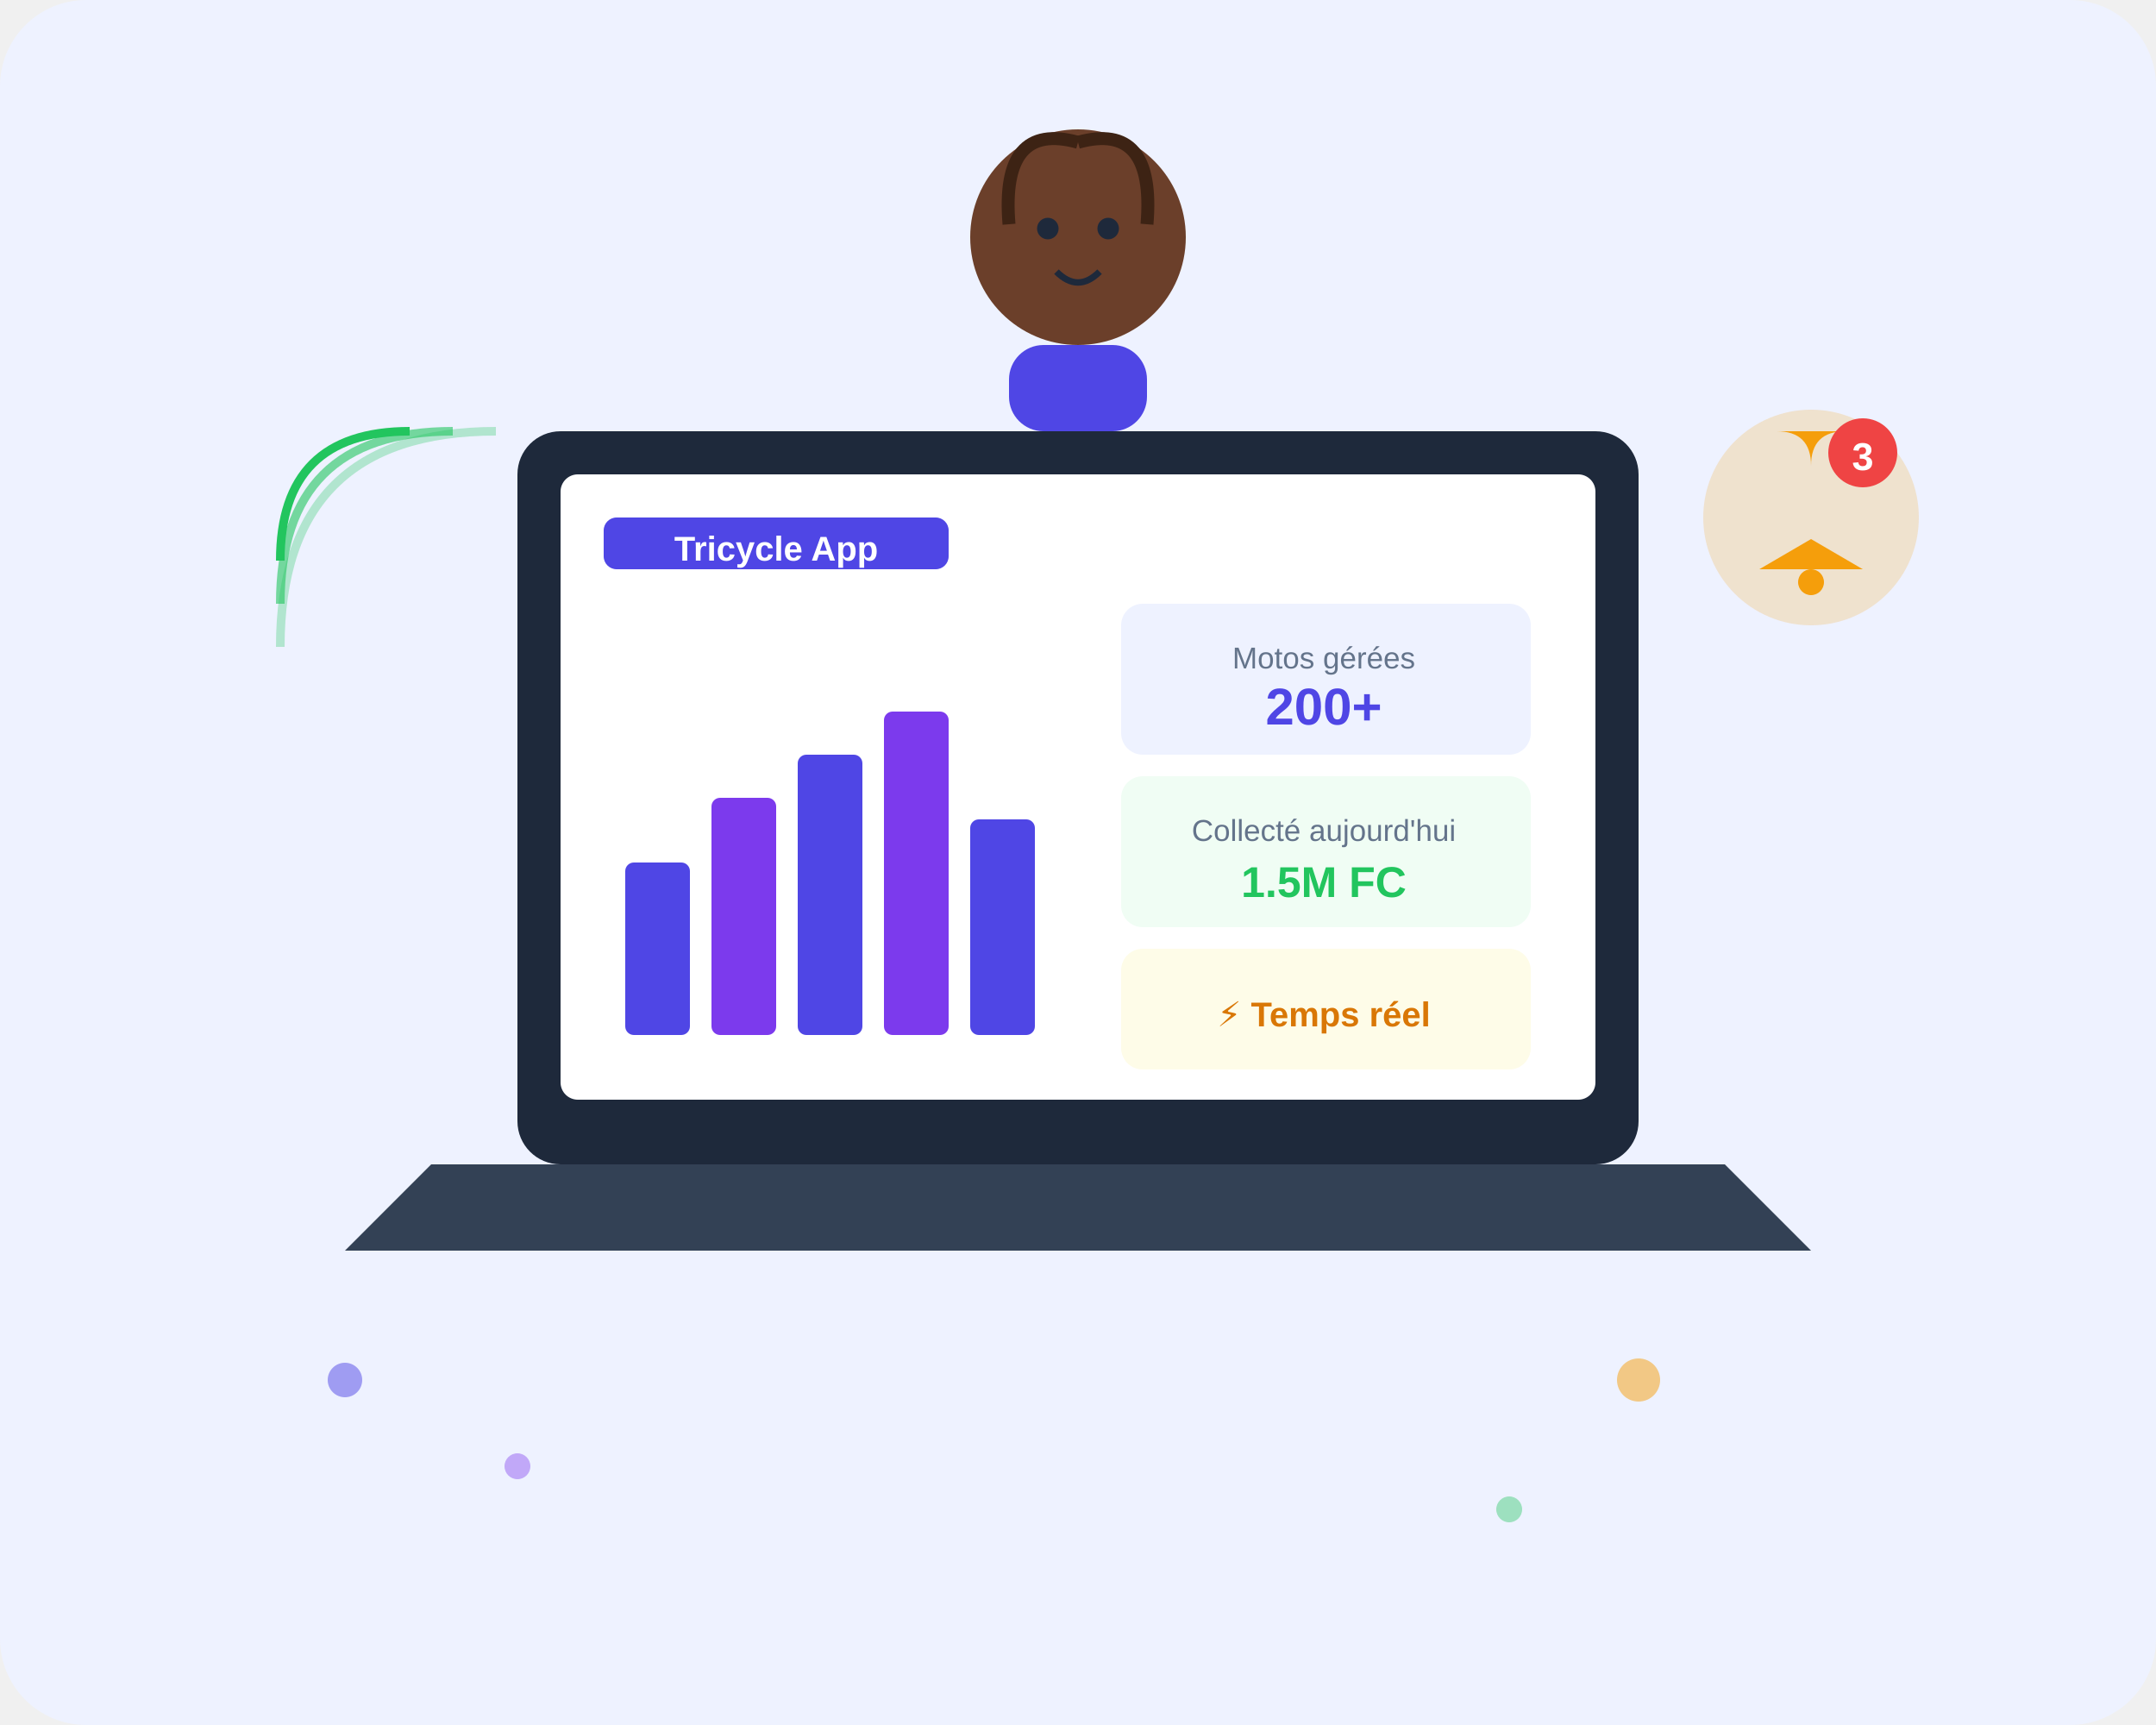
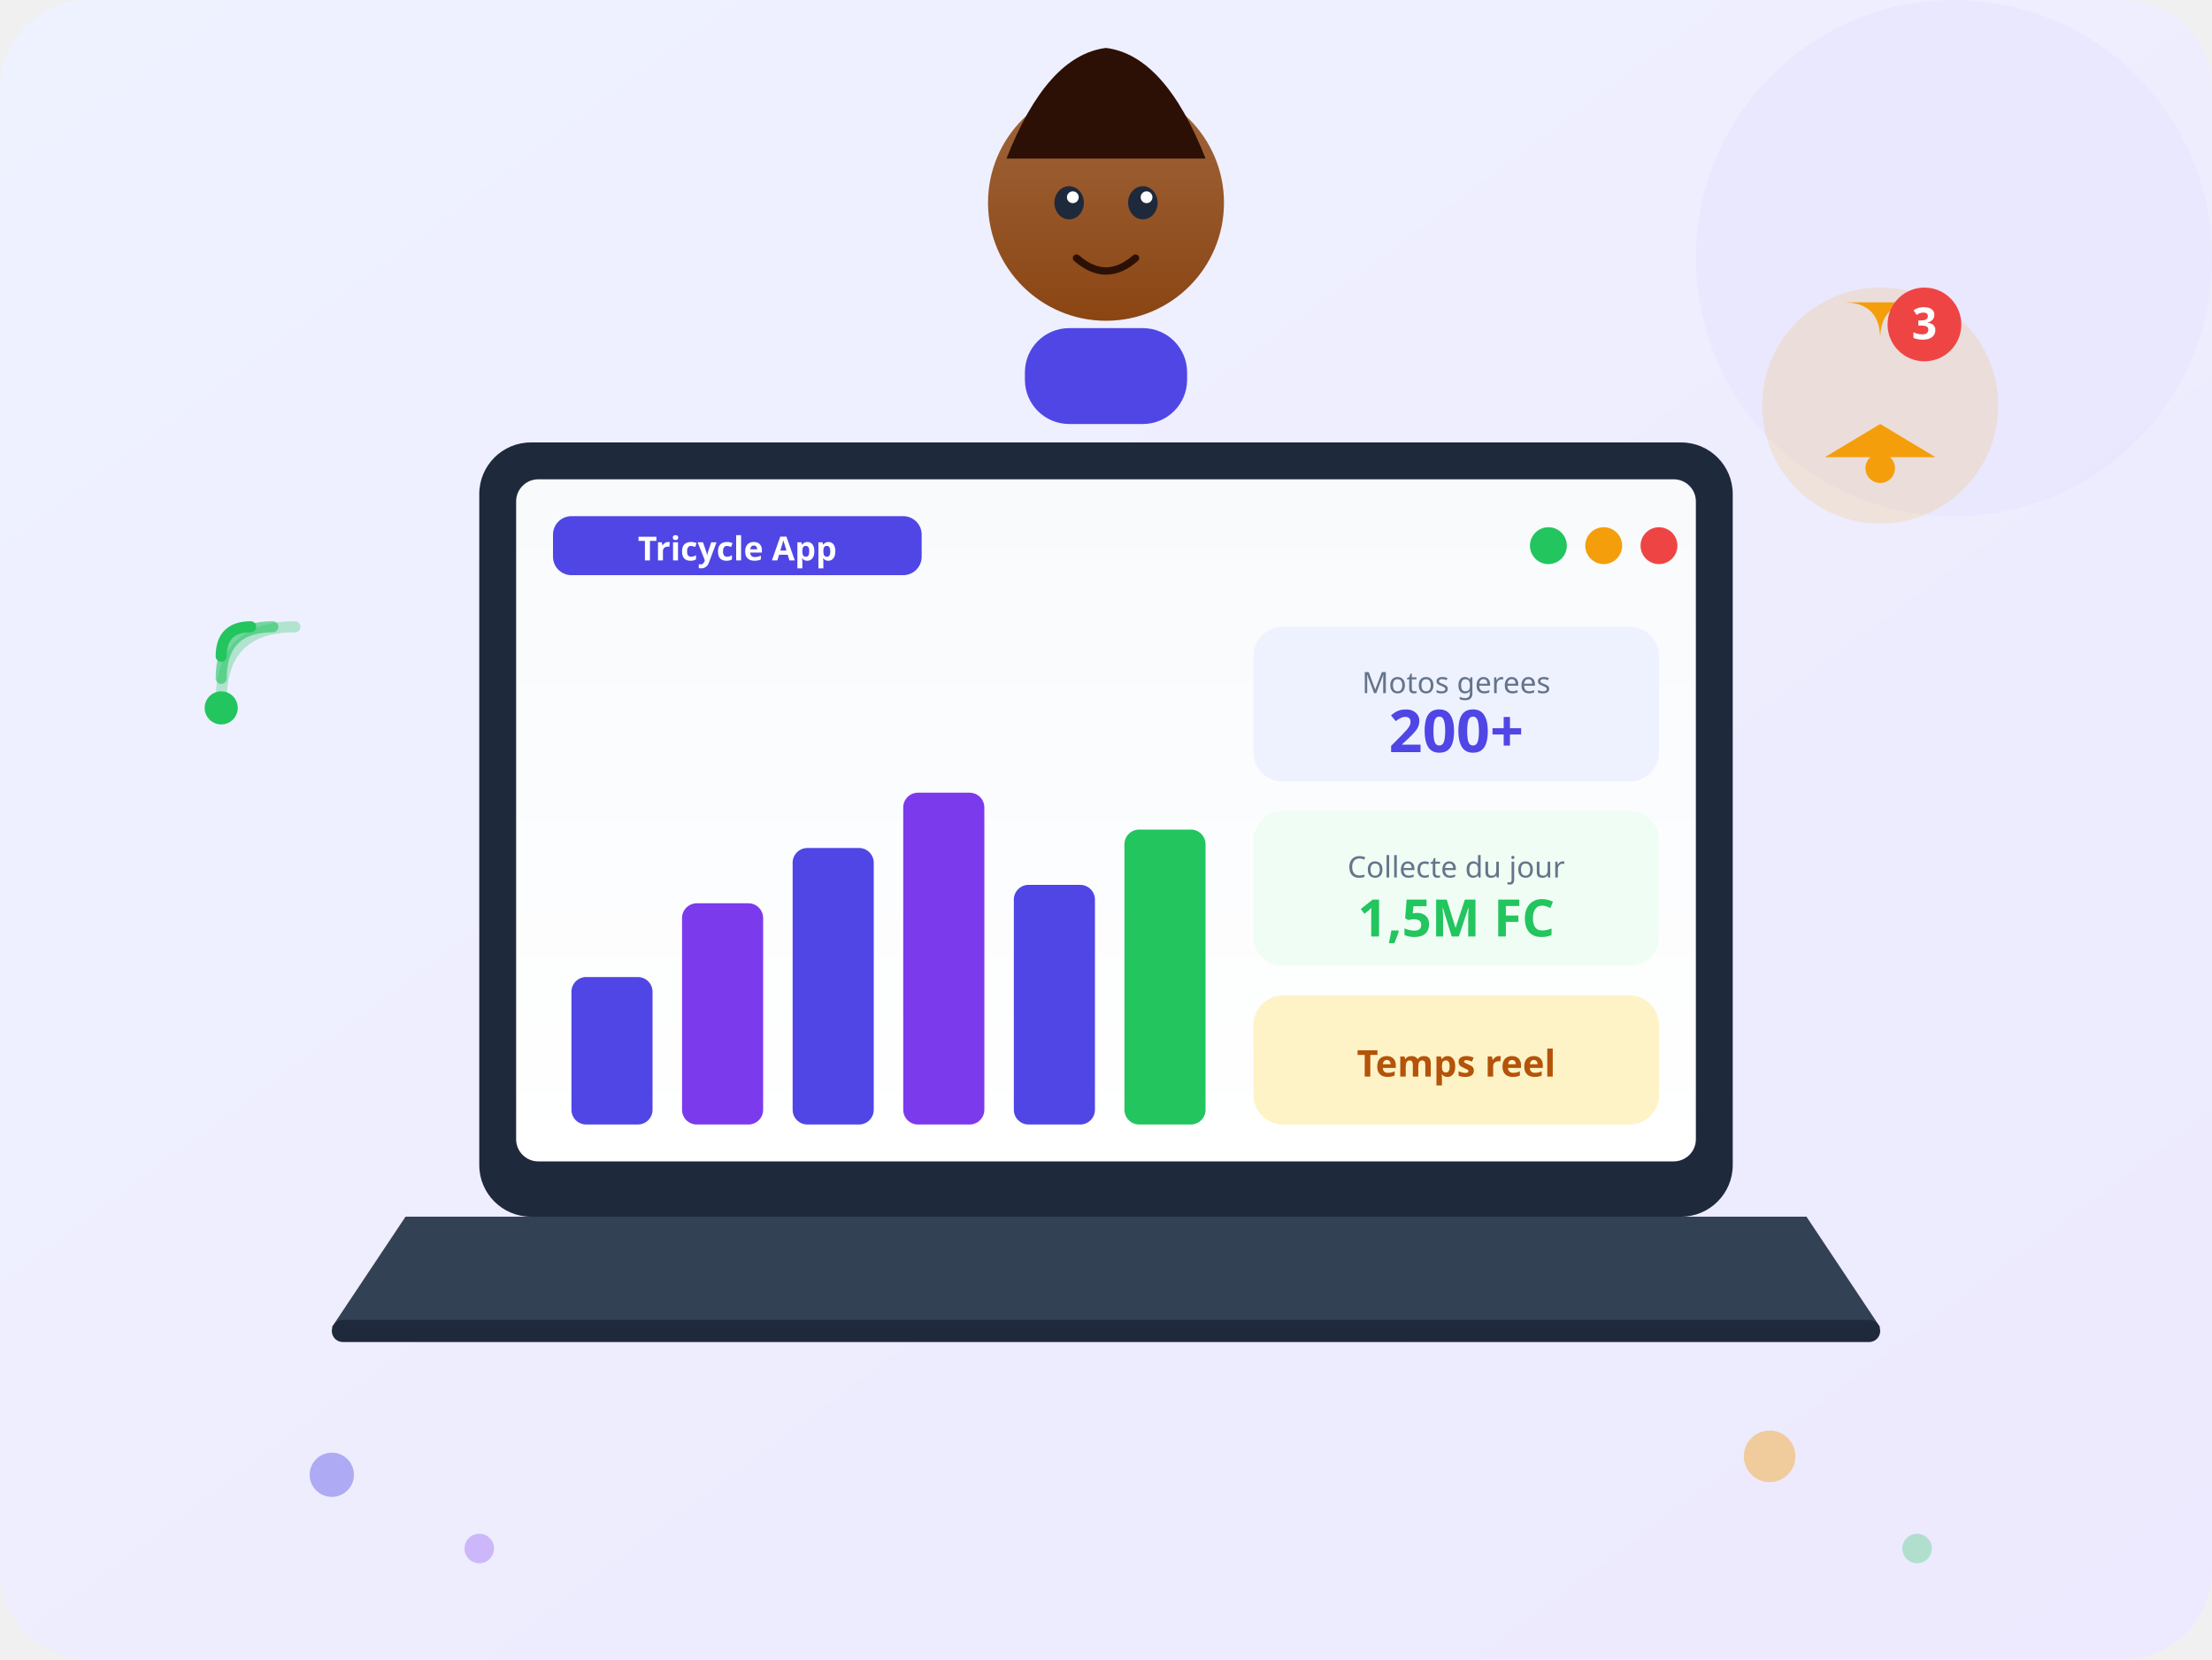
- <svg xmlns="http://www.w3.org/2000/svg" viewBox="0 0 500 400" fill="none">
-   <rect width="500" height="400" rx="20" fill="#eef2ff" />
-   <rect x="120" y="100" width="260" height="170" rx="10" fill="#1e293b" />
-   <rect x="130" y="110" width="240" height="145" rx="4" fill="#fff" />
-   <rect x="140" y="120" width="80" height="12" rx="3" fill="#4f46e5" />
-   <text x="180" y="130" text-anchor="middle" font-size="8" fill="#fff" font-family="Arial" font-weight="bold">Tricycle App</text>
-   <rect x="145" y="200" width="15" height="40" rx="2" fill="#4f46e5" />
-   <rect x="165" y="185" width="15" height="55" rx="2" fill="#7c3aed" />
-   <rect x="185" y="175" width="15" height="65" rx="2" fill="#4f46e5" />
-   <rect x="205" y="165" width="15" height="75" rx="2" fill="#7c3aed" />
-   <rect x="225" y="190" width="15" height="50" rx="2" fill="#4f46e5" />
-   <rect x="260" y="140" width="95" height="35" rx="5" fill="#eef2ff" />
-   <text x="307" y="155" text-anchor="middle" font-size="7" fill="#64748b" font-family="Arial">Motos gérées</text>
-   <text x="307" y="168" text-anchor="middle" font-size="12" fill="#4f46e5" font-family="Arial" font-weight="bold">200+</text>
-   <rect x="260" y="180" width="95" height="35" rx="5" fill="#f0fdf4" />
-   <text x="307" y="195" text-anchor="middle" font-size="7" fill="#64748b" font-family="Arial">Collecté aujourd'hui</text>
-   <text x="307" y="208" text-anchor="middle" font-size="10" fill="#22c55e" font-family="Arial" font-weight="bold">1.5M FC</text>
-   <rect x="260" y="220" width="95" height="28" rx="5" fill="#fefce8" />
-   <text x="307" y="238" text-anchor="middle" font-size="8" fill="#d97706" font-family="Arial" font-weight="bold">⚡ Temps réel</text>
-   <path d="M100 270 L400 270 L420 290 L80 290 Z" fill="#334155" />
-   <circle cx="420" cy="120" r="25" fill="#f59e0b" opacity="0.2" />
-   <path d="M420 108 Q420 100 412 100 L428 100 Q420 100 420 108 L420 125 L408 132 L432 132 L420 125 Z" fill="#f59e0b" />
-   <circle cx="420" cy="135" r="3" fill="#f59e0b" />
-   <circle cx="432" cy="105" r="8" fill="#ef4444" />
-   <text x="432" y="109" text-anchor="middle" font-size="9" fill="#fff" font-family="Arial" font-weight="bold">3</text>
-   <circle cx="250" cy="55" r="25" fill="#6B3F2A" />
-   <path d="M250 33 Q232 28 234 52" stroke="#3D2314" stroke-width="3" fill="none" />
-   <path d="M250 33 Q268 28 266 52" stroke="#3D2314" stroke-width="3" fill="none" />
-   <ellipse cx="243" cy="53" rx="2.5" ry="2.5" fill="#1e293b" />
-   <ellipse cx="257" cy="53" rx="2.5" ry="2.5" fill="#1e293b" />
-   <path d="M245 63 Q250 68 255 63" stroke="#1e293b" stroke-width="1.5" fill="none" />
-   <rect x="234" y="80" width="32" height="20" rx="8" fill="#4f46e5" />
-   <path d="M65 130 Q65 100 95 100" stroke="#22c55e" stroke-width="2" fill="none" />
-   <path d="M65 140 Q65 100 105 100" stroke="#22c55e" stroke-width="2" fill="none" opacity="0.6" />
-   <path d="M65 150 Q65 100 115 100" stroke="#22c55e" stroke-width="2" fill="none" opacity="0.3" />
-   <circle cx="80" cy="320" r="4" fill="#4f46e5" opacity="0.5" />
-   <circle cx="120" cy="340" r="3" fill="#7c3aed" opacity="0.4" />
-   <circle cx="380" cy="320" r="5" fill="#f59e0b" opacity="0.5" />
-   <circle cx="350" cy="350" r="3" fill="#22c55e" opacity="0.4" />
+ <svg xmlns="http://www.w3.org/2000/svg" viewBox="0 0 600 450">
+   <defs>
+     <linearGradient id="bg4" x1="0" y1="0" x2="1" y2="1">
+       <stop offset="0%" stop-color="#eef2ff" />
+       <stop offset="100%" stop-color="#ede9fe" />
+     </linearGradient>
+     <linearGradient id="skin4" x1="0" y1="0" x2="0" y2="1">
+       <stop offset="0%" stop-color="#A0663C" />
+       <stop offset="100%" stop-color="#8B4513" />
+     </linearGradient>
+     <linearGradient id="screen" x1="0" y1="0" x2="0" y2="1">
+       <stop offset="0%" stop-color="#f8fafc" />
+       <stop offset="100%" stop-color="#fff" />
+     </linearGradient>
+   </defs>
+   <rect width="600" height="450" rx="24" fill="url(#bg4)" />
+   <circle cx="530" cy="70" r="70" fill="#ddd6fe" opacity="0.25" />
+   <g transform="translate(130, 120)">
+     <rect width="340" height="210" rx="14" fill="#1e293b" />
+     <rect x="10" y="10" width="320" height="185" rx="6" fill="url(#screen)" />
+     <rect x="20" y="20" width="100" height="16" rx="5" fill="#4f46e5" />
+     <text x="70" y="32" text-anchor="middle" font-size="9" font-weight="700" fill="#fff" font-family="sans-serif">Tricycle App</text>
+     <circle cx="290" cy="28" r="5" fill="#22c55e" />
+     <circle cx="305" cy="28" r="5" fill="#f59e0b" />
+     <circle cx="320" cy="28" r="5" fill="#ef4444" />
+     <rect x="25" y="145" width="22" height="40" rx="4" fill="#4f46e5" />
+     <rect x="55" y="125" width="22" height="60" rx="4" fill="#7c3aed" />
+     <rect x="85" y="110" width="22" height="75" rx="4" fill="#4f46e5" />
+     <rect x="115" y="95" width="22" height="90" rx="4" fill="#7c3aed" />
+     <rect x="145" y="120" width="22" height="65" rx="4" fill="#4f46e5" />
+     <rect x="175" y="105" width="22" height="80" rx="4" fill="#22c55e" />
+     <rect x="210" y="50" width="110" height="42" rx="8" fill="#eef2ff" />
+     <text x="265" y="68" text-anchor="middle" font-size="8" fill="#64748b" font-family="sans-serif">Motos gerees</text>
+     <text x="265" y="84" text-anchor="middle" font-size="16" font-weight="800" fill="#4f46e5" font-family="sans-serif">200+</text>
+     <rect x="210" y="100" width="110" height="42" rx="8" fill="#f0fdf4" />
+     <text x="265" y="118" text-anchor="middle" font-size="8" fill="#64748b" font-family="sans-serif">Collecte du jour</text>
+     <text x="265" y="134" text-anchor="middle" font-size="14" font-weight="800" fill="#22c55e" font-family="sans-serif">1,5M FC</text>
+     <rect x="210" y="150" width="110" height="35" rx="8" fill="#fef3c7" />
+     <text x="265" y="172" text-anchor="middle" font-size="10" font-weight="700" fill="#b45309" font-family="sans-serif">Temps reel</text>
+     <path d="M-20 210 L360 210 L380 240 L-40 240Z" fill="#334155" />
+     <rect x="-40" y="238" width="420" height="6" rx="3" fill="#1e293b" />
+   </g>
+   <g transform="translate(300, 55)">
+     <circle cx="0" cy="0" r="32" fill="url(#skin4)" />
+     <path d="M-27 -12 Q-16 -40 0 -42 Q16 -40 27 -12" fill="#2C1006" />
+     <ellipse cx="-10" cy="0" rx="4" ry="4.5" fill="#1e293b" />
+     <ellipse cx="10" cy="0" rx="4" ry="4.5" fill="#1e293b" />
+     <circle cx="-9" cy="-1.5" r="1.6" fill="#fff" />
+     <circle cx="11" cy="-1.5" r="1.6" fill="#fff" />
+     <path d="M-8 15 Q0 22 8 15" stroke="#2C1006" stroke-width="2" fill="none" stroke-linecap="round" />
+     <rect x="-22" y="34" width="44" height="26" rx="12" fill="#4f46e5" />
+   </g>
+   <g transform="translate(510, 110)">
+     <circle r="32" fill="#f59e0b" opacity="0.15" />
+     <path d="M0-18 Q0-28-10-28 L10-28 Q0-28 0-18 L0 5 L-15 14 L15 14 L0 5Z" fill="#f59e0b" />
+     <circle cy="17" r="4" fill="#f59e0b" />
+     <circle cx="12" cy="-22" r="10" fill="#ef4444" />
+     <text x="12" y="-18" text-anchor="middle" font-size="12" font-weight="800" fill="#fff" font-family="sans-serif">3</text>
+   </g>
+   <g transform="translate(60, 170)" stroke="#22c55e" fill="none" stroke-width="3" stroke-linecap="round">
+     <path d="M0 20 Q0 0 20 0" opacity="0.3" />
+     <path d="M0 14 Q0 0 14 0" opacity="0.6" />
+     <path d="M0 8 Q0 0 8 0" />
+     <circle cx="0" cy="22" r="3" fill="#22c55e" />
+   </g>
+   <circle cx="90" cy="400" r="6" fill="#4f46e5" opacity="0.4" />
+   <circle cx="130" cy="420" r="4" fill="#7c3aed" opacity="0.3" />
+   <circle cx="480" cy="395" r="7" fill="#f59e0b" opacity="0.4" />
+   <circle cx="520" cy="420" r="4" fill="#22c55e" opacity="0.3" />
</svg>
